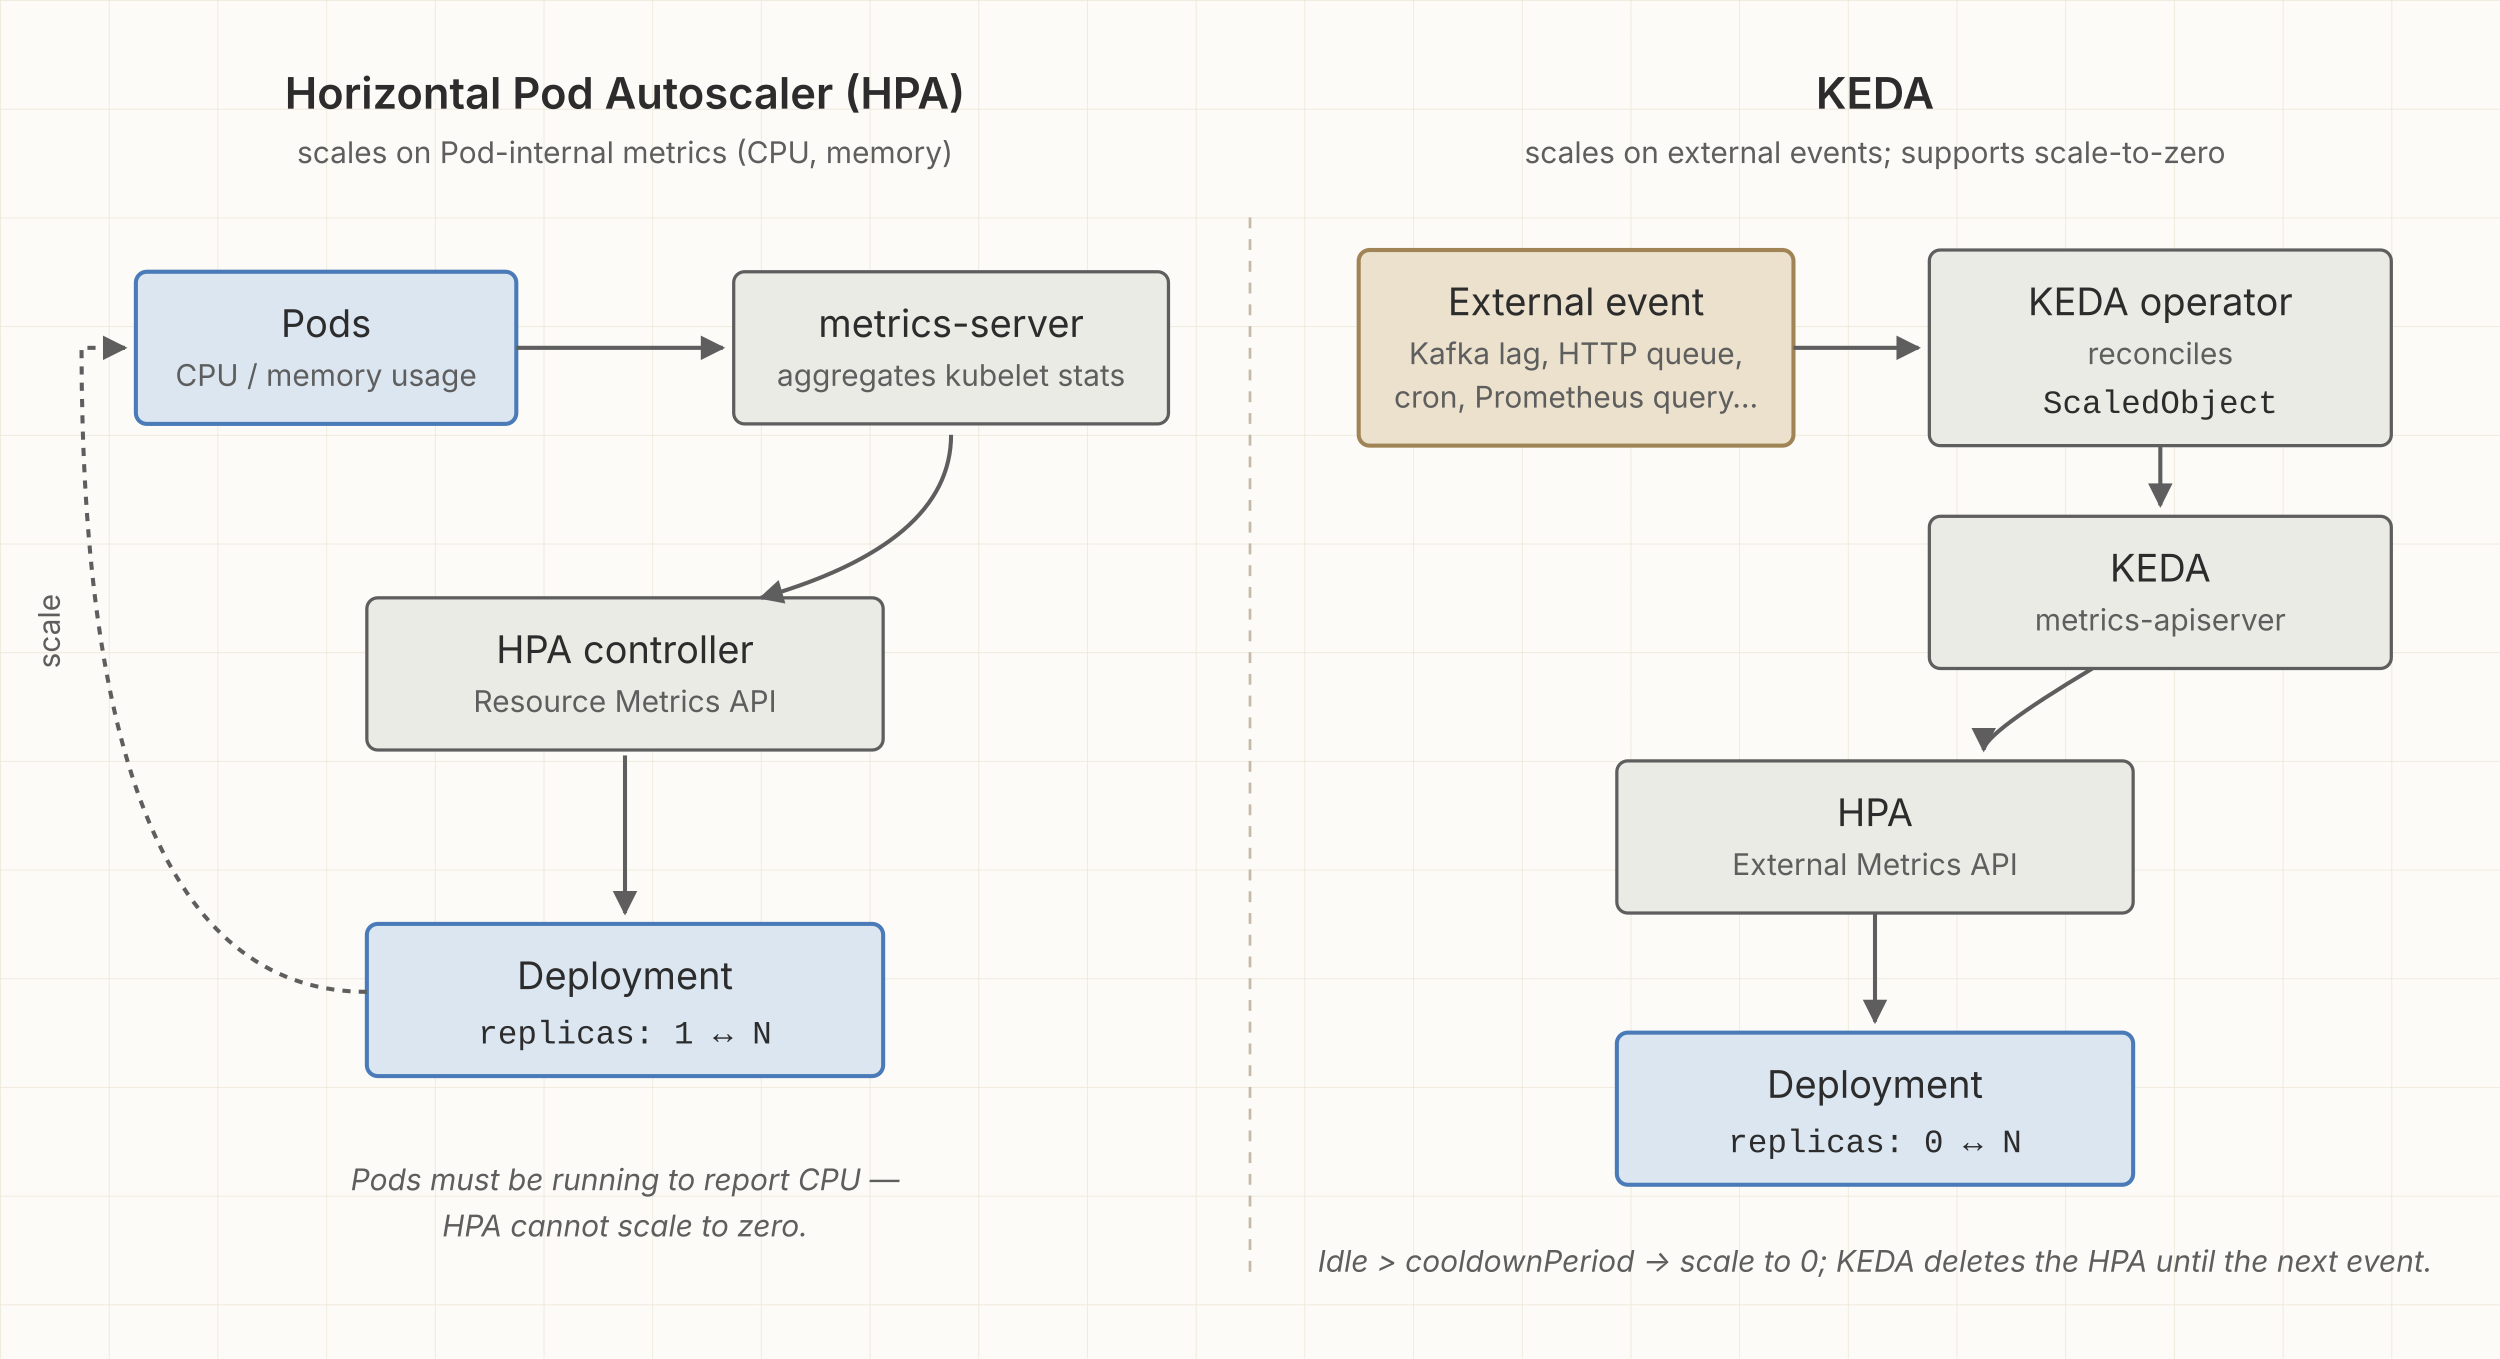
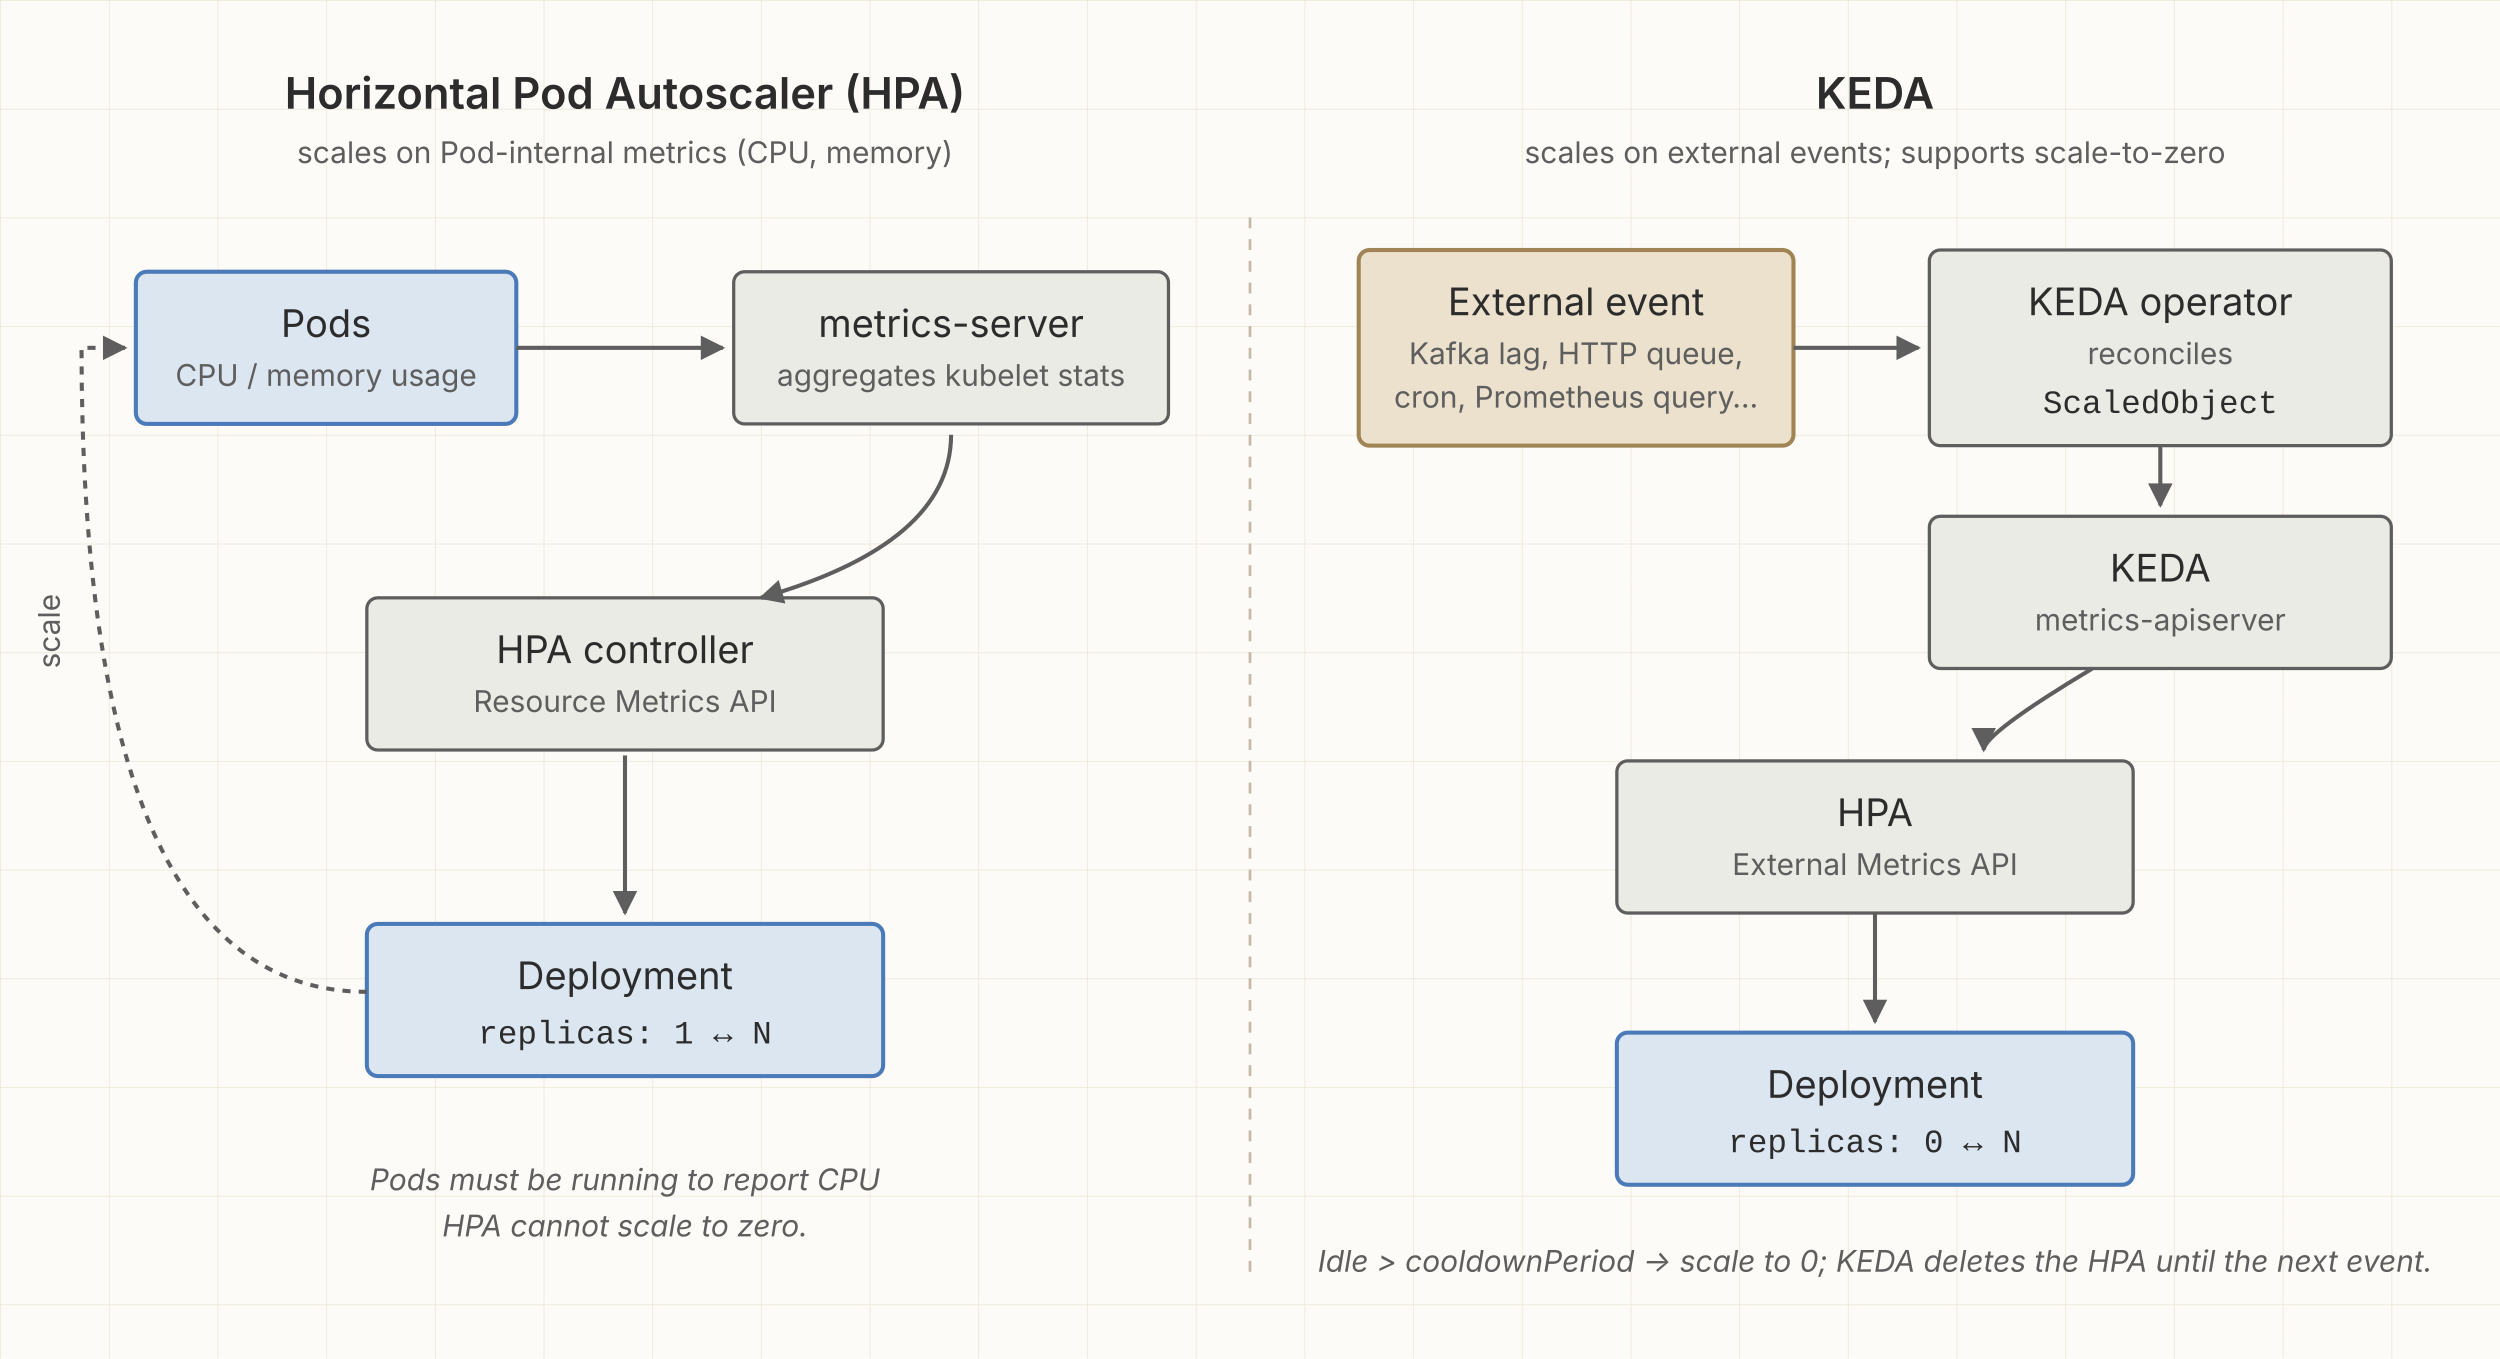
<svg xmlns="http://www.w3.org/2000/svg" width="100%" viewBox="0 0 920 500" font-family="system-ui, -apple-system, sans-serif" font-size="14">
  <defs>
    <pattern id="grid" width="40" height="40" patternUnits="userSpaceOnUse">
      <path d="M 40 0 L 0 0 L 0 40" fill="none" stroke="#ebe5d6" stroke-width="0.5" />
    </pattern>
    <marker id="arrow" viewBox="0 0 10 10" refX="9" refY="5" markerWidth="6" markerHeight="6" orient="auto">
      <path d="M 0 0 L 10 5 L 0 10 z" fill="#5e5e5e" />
    </marker>
  </defs>
  <style>
    .blue    { fill: #dbe6f1; stroke: #4a7bb8; stroke-width: 1.5; }
    .tan     { fill: #ebe1cc; stroke: #a08456; stroke-width: 1.5; }
    .neutral { fill: #ebebe5; stroke: #5e5e5e; stroke-width: 1.2; }
    .label    { fill: #2c2c2c; }
    .sublabel { fill: #5e5e5e; font-size: 11px; }
    .title    { fill: #2c2c2c; font-weight: 600; font-size: 16px; }
    .mono     { font-family: ui-monospace, SFMono-Regular, Menlo, "Courier New", monospace; font-size: 12px; fill: #2c2c2c; }
    .arrow    { stroke: #5e5e5e; stroke-width: 1.5; fill: none; }
    .divider  { stroke: #c4baa8; stroke-width: 1; stroke-dasharray: 4 4; }
    .footnote { fill: #5e5e5e; font-size: 11px; font-style: italic; }
  </style>
  <rect width="920" height="500" fill="#fdfbf7" />
  <rect width="920" height="500" fill="url(#grid)" />
  <text x="230" y="40" text-anchor="middle" class="title">Horizontal Pod Autoscaler (HPA)</text>
  <text x="230" y="60" text-anchor="middle" class="sublabel">scales on Pod-internal metrics (CPU, memory)</text>
  <rect x="50" y="100" width="140" height="56" rx="4" class="blue" />
  <text x="120" y="124" text-anchor="middle" class="label">Pods</text>
  <text x="120" y="142" text-anchor="middle" class="sublabel">CPU / memory usage</text>
  <rect x="270" y="100" width="160" height="56" rx="4" class="neutral" />
  <text x="350" y="124" text-anchor="middle" class="label">metrics-server</text>
  <text x="350" y="142" text-anchor="middle" class="sublabel">aggregates kubelet stats</text>
  <rect x="135" y="220" width="190" height="56" rx="4" class="neutral" />
  <text x="230" y="244" text-anchor="middle" class="label">HPA controller</text>
  <text x="230" y="262" text-anchor="middle" class="sublabel">Resource Metrics API</text>
  <rect x="135" y="340" width="190" height="56" rx="4" class="blue" />
  <text x="230" y="364" text-anchor="middle" class="label">Deployment</text>
  <text x="230" y="384" text-anchor="middle" class="mono">replicas: 1 ↔ N</text>
  <path d="M 190 128 L 266 128" class="arrow" marker-end="url(#arrow)" />
  <path d="M 350 160 Q 350 200 280 220" class="arrow" marker-end="url(#arrow)" />
  <path d="M 230 278 L 230 336" class="arrow" marker-end="url(#arrow)" />
  <path d="M 135 365 Q 30 365 30 128 L 46 128" class="arrow" stroke-dasharray="3 3" marker-end="url(#arrow)" />
  <text x="22" y="246" class="sublabel" transform="rotate(-90 22 246)">scale</text>
-   <text x="230" y="438" text-anchor="middle" class="footnote">Pods must be running to report CPU —</text>
+   <text x="230" y="438" text-anchor="middle" class="footnote">Pods must be running to report CPU</text>
  <text x="230" y="455" text-anchor="middle" class="footnote">HPA cannot scale to zero.</text>
  <line x1="460" y1="80" x2="460" y2="470" class="divider" />
  <text x="690" y="40" text-anchor="middle" class="title">KEDA</text>
  <text x="690" y="60" text-anchor="middle" class="sublabel">scales on external events; supports scale-to-zero</text>
  <rect x="500" y="92" width="160" height="72" rx="4" class="tan" />
  <text x="580" y="116" text-anchor="middle" class="label">External event</text>
  <text x="580" y="134" text-anchor="middle" class="sublabel">Kafka lag, HTTP queue,</text>
  <text x="580" y="150" text-anchor="middle" class="sublabel">cron, Prometheus query…</text>
  <rect x="710" y="92" width="170" height="72" rx="4" class="neutral" />
  <text x="795" y="116" text-anchor="middle" class="label">KEDA operator</text>
  <text x="795" y="134" text-anchor="middle" class="sublabel">reconciles</text>
  <text x="795" y="152" text-anchor="middle" class="mono">ScaledObject</text>
  <rect x="710" y="190" width="170" height="56" rx="4" class="neutral" />
  <text x="795" y="214" text-anchor="middle" class="label">KEDA</text>
  <text x="795" y="232" text-anchor="middle" class="sublabel">metrics-apiserver</text>
  <rect x="595" y="280" width="190" height="56" rx="4" class="neutral" />
  <text x="690" y="304" text-anchor="middle" class="label">HPA</text>
  <text x="690" y="322" text-anchor="middle" class="sublabel">External Metrics API</text>
  <rect x="595" y="380" width="190" height="56" rx="4" class="blue" />
  <text x="690" y="404" text-anchor="middle" class="label">Deployment</text>
  <text x="690" y="424" text-anchor="middle" class="mono">replicas: 0 ↔ N</text>
  <path d="M 660 128 L 706 128" class="arrow" marker-end="url(#arrow)" />
  <path d="M 795 164 L 795 186" class="arrow" marker-end="url(#arrow)" />
  <path d="M 770 246 Q 730 270 730 276" class="arrow" marker-end="url(#arrow)" />
  <path d="M 690 336 L 690 376" class="arrow" marker-end="url(#arrow)" />
  <text x="690" y="468" text-anchor="middle" class="footnote">Idle &gt; cooldownPeriod → scale to 0; KEDA deletes the HPA until the next event.</text>
</svg>
